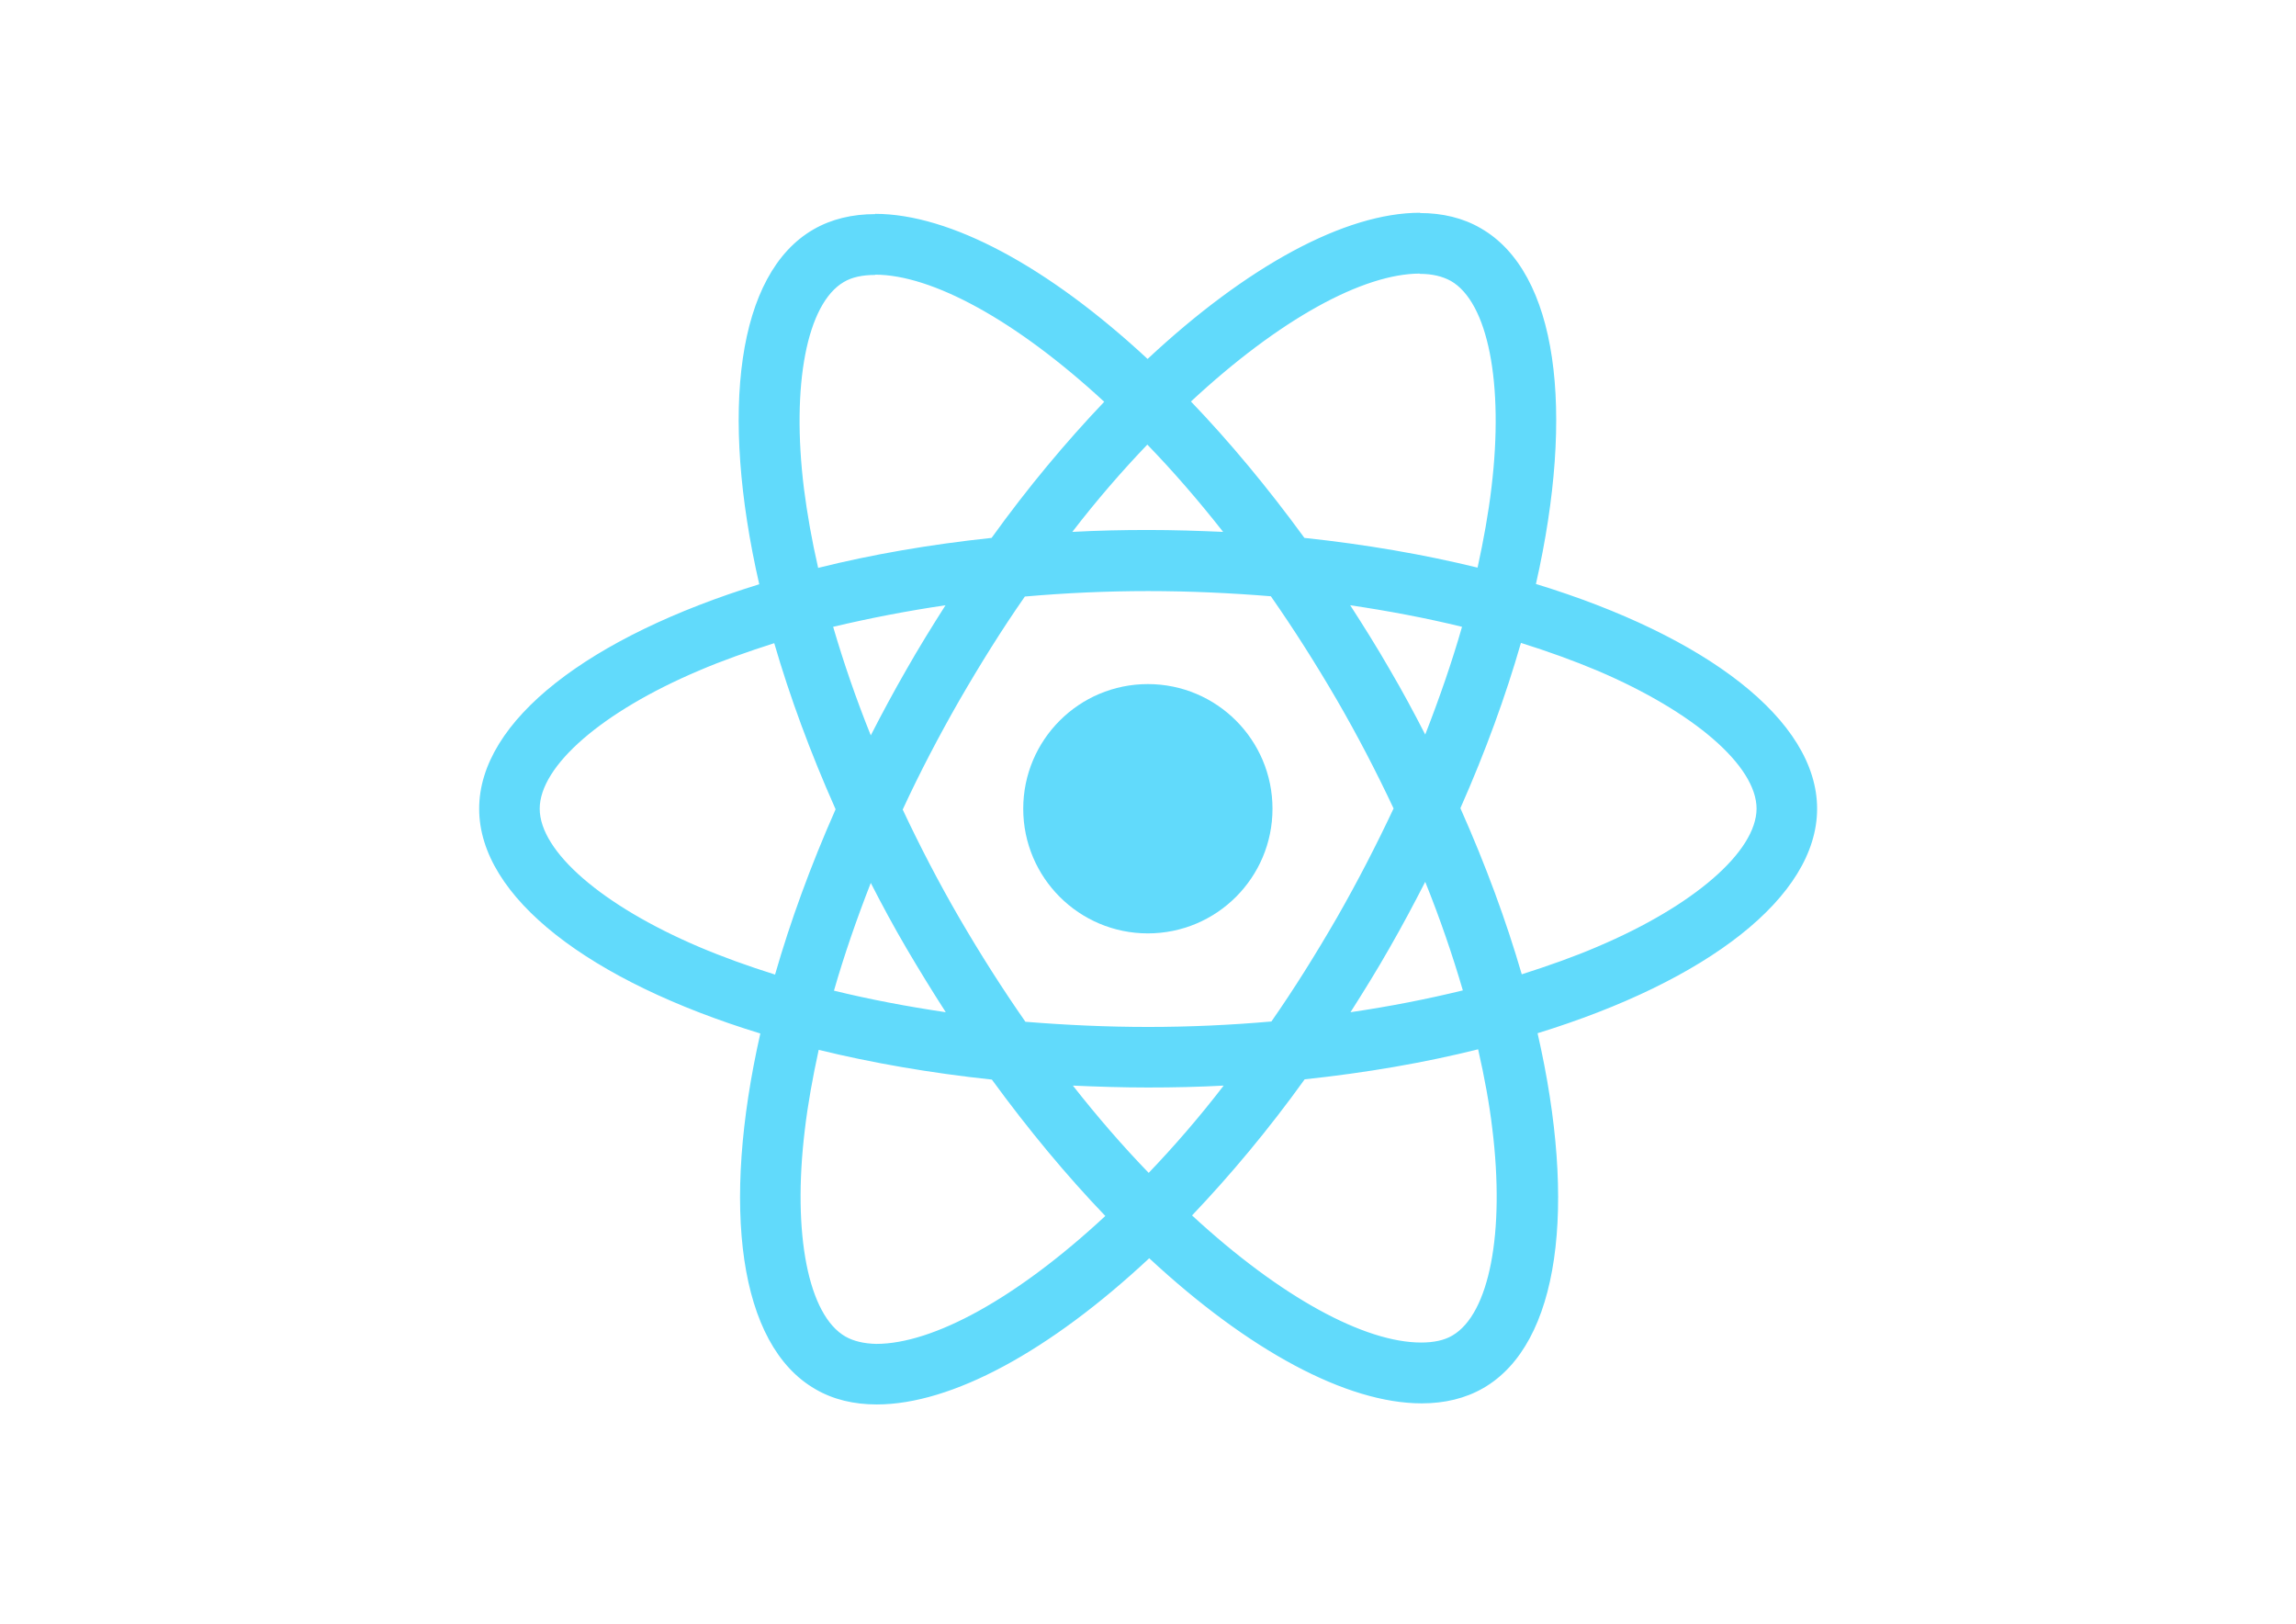
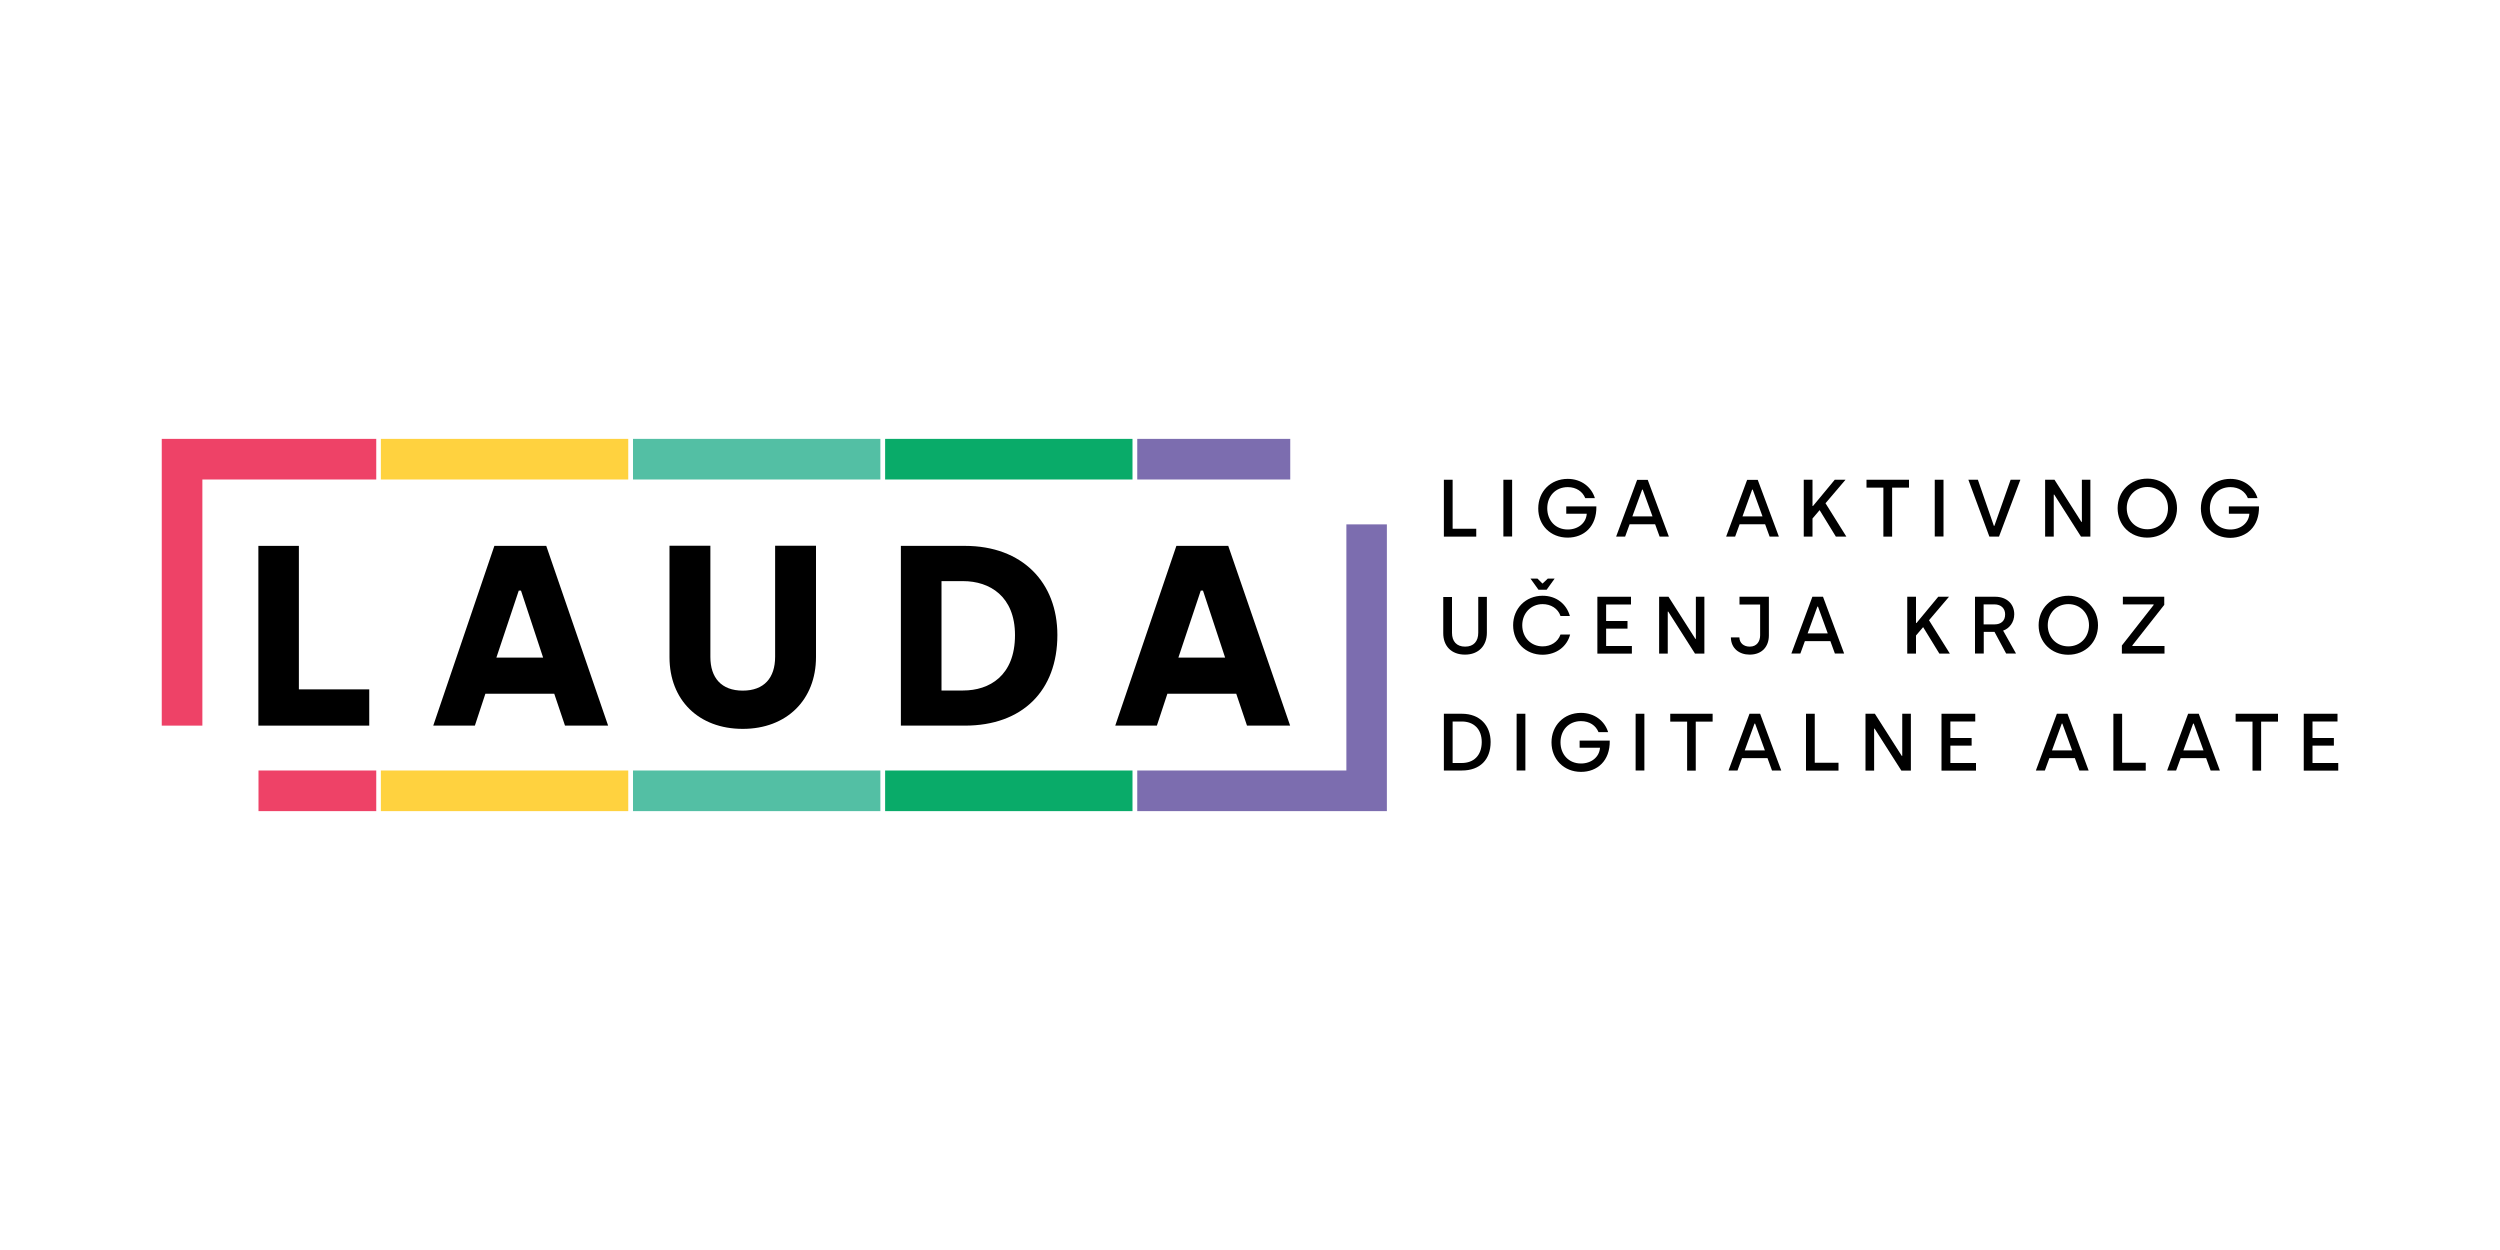
- <svg xmlns="http://www.w3.org/2000/svg" viewBox="0 0 841.9 595.3">
-   <g fill="#61DAFB">
-     <path d="M666.3 296.5c0-32.5-40.7-63.3-103.1-82.4 14.4-63.6 8-114.2-20.2-130.4-6.5-3.8-14.1-5.6-22.4-5.6v22.3c4.6 0 8.3.9 11.4 2.6 13.6 7.8 19.5 37.5 14.9 75.7-1.1 9.4-2.9 19.3-5.1 29.4-19.6-4.8-41-8.5-63.5-10.9-13.5-18.5-27.5-35.3-41.6-50 32.6-30.3 63.2-46.9 84-46.9V78c-27.5 0-63.5 19.6-99.9 53.6-36.4-33.8-72.4-53.2-99.9-53.2v22.3c20.7 0 51.4 16.5 84 46.6-14 14.7-28 31.4-41.3 49.9-22.6 2.4-44 6.1-63.6 11-2.3-10-4-19.7-5.2-29-4.7-38.2 1.1-67.9 14.6-75.8 3-1.8 6.9-2.6 11.5-2.6V78.5c-8.4 0-16 1.8-22.6 5.6-28.1 16.2-34.4 66.7-19.9 130.1-62.2 19.2-102.7 49.9-102.7 82.3 0 32.5 40.7 63.3 103.1 82.4-14.4 63.6-8 114.2 20.2 130.4 6.5 3.8 14.1 5.6 22.5 5.6 27.5 0 63.5-19.6 99.9-53.6 36.4 33.8 72.4 53.2 99.9 53.2 8.4 0 16-1.8 22.6-5.6 28.1-16.2 34.4-66.7 19.9-130.1 62-19.1 102.5-49.9 102.5-82.3zm-130.2-66.7c-3.7 12.9-8.3 26.2-13.5 39.5-4.1-8-8.4-16-13.1-24-4.6-8-9.5-15.8-14.4-23.4 14.2 2.1 27.9 4.7 41 7.9zm-45.8 106.5c-7.8 13.5-15.8 26.3-24.1 38.2-14.9 1.3-30 2-45.2 2-15.1 0-30.2-.7-45-1.9-8.3-11.9-16.4-24.6-24.2-38-7.6-13.1-14.5-26.4-20.8-39.8 6.2-13.4 13.2-26.8 20.7-39.9 7.8-13.5 15.8-26.3 24.1-38.2 14.9-1.3 30-2 45.2-2 15.1 0 30.2.7 45 1.9 8.3 11.9 16.4 24.6 24.2 38 7.6 13.1 14.5 26.4 20.8 39.8-6.3 13.4-13.2 26.8-20.7 39.9zm32.3-13c5.4 13.4 10 26.8 13.8 39.8-13.1 3.2-26.9 5.9-41.2 8 4.9-7.7 9.8-15.6 14.4-23.7 4.6-8 8.9-16.1 13-24.1zM421.2 430c-9.3-9.6-18.6-20.3-27.8-32 9 .4 18.2.7 27.5.7 9.4 0 18.7-.2 27.8-.7-9 11.7-18.3 22.4-27.5 32zm-74.4-58.9c-14.2-2.1-27.9-4.7-41-7.9 3.7-12.9 8.3-26.2 13.5-39.5 4.1 8 8.4 16 13.1 24 4.7 8 9.5 15.8 14.4 23.4zM420.7 163c9.3 9.6 18.6 20.3 27.8 32-9-.4-18.2-.7-27.5-.7-9.4 0-18.7.2-27.8.7 9-11.7 18.3-22.4 27.5-32zm-74 58.9c-4.9 7.7-9.8 15.6-14.4 23.7-4.6 8-8.9 16-13 24-5.4-13.4-10-26.8-13.8-39.8 13.1-3.1 26.9-5.8 41.2-7.9zm-90.5 125.2c-35.4-15.1-58.3-34.9-58.3-50.6 0-15.7 22.9-35.6 58.3-50.6 8.6-3.7 18-7 27.7-10.1 5.7 19.6 13.2 40 22.5 60.9-9.2 20.8-16.6 41.1-22.2 60.6-9.9-3.1-19.3-6.5-28-10.2zM310 490c-13.6-7.8-19.5-37.5-14.9-75.7 1.1-9.4 2.9-19.3 5.1-29.4 19.6 4.8 41 8.5 63.5 10.9 13.5 18.5 27.5 35.3 41.6 50-32.6 30.3-63.2 46.9-84 46.9-4.5-.1-8.3-1-11.3-2.7zm237.2-76.2c4.7 38.2-1.1 67.9-14.6 75.8-3 1.8-6.9 2.6-11.5 2.6-20.7 0-51.4-16.5-84-46.6 14-14.7 28-31.4 41.3-49.9 22.6-2.4 44-6.1 63.6-11 2.3 10.1 4.1 19.8 5.2 29.1zm38.5-66.7c-8.6 3.7-18 7-27.7 10.1-5.7-19.6-13.2-40-22.5-60.9 9.2-20.8 16.6-41.1 22.2-60.6 9.9 3.1 19.3 6.5 28.1 10.2 35.4 15.1 58.3 34.9 58.3 50.6-.1 15.7-23 35.6-58.4 50.6zM320.8 78.4z" />
-     <circle cx="420.9" cy="296.5" r="45.7" />
-     <path d="M520.5 78.1z" />
+ <svg xmlns="http://www.w3.org/2000/svg" version="1.1" id="LAUDA" x="0px" y="0px" viewBox="0 0 2000 1000" style="enable-background:new 0 0 2000 1000;" xml:space="preserve">
+   <style type="text/css">
+ 	.st0{fill:#7C6DAF;}
+ 	.st1{fill:#09AB69;}
+ 	.st2{fill:#53BFA4;}
+ 	.st3{fill:#EE4267;}
+ 	.st4{fill:#FFD23F;}
+ </style>
+   <g>
+     <polygon class="st0" points="1109.5,616.4 1109.5,419.5 1077.1,419.5 1077.1,616.4 909.8,616.4 909.8,648.9 1109.5,648.9    1109.5,647.1  " />
+     <rect x="909.8" y="351.1" class="st0" width="122.4" height="32.5" />
+   </g>
+   <g>
+     <rect x="708.1" y="616.4" class="st1" width="197.9" height="32.5" />
+     <rect x="708.1" y="351.1" class="st1" width="197.9" height="32.5" />
+   </g>
+   <g>
+     <rect x="506.4" y="616.4" class="st2" width="197.9" height="32.5" />
+     <rect x="506.4" y="351.1" class="st2" width="197.9" height="32.5" />
+   </g>
+   <g>
+     <rect x="206.8" y="616.4" class="st3" width="94.2" height="32.5" />
+     <polygon class="st3" points="129.4,352.9 129.4,383.6 129.4,580.5 161.9,580.5 161.9,383.6 301,383.6 301,351.1 129.4,351.1  " />
+   </g>
+   <g>
+     <rect x="304.7" y="616.4" class="st4" width="197.9" height="32.5" />
+     <rect x="304.7" y="351.1" class="st4" width="197.9" height="32.5" />
+   </g>
+   <g>
+     <polygon points="239.1,436.7 206.7,436.7 206.7,580.5 295.4,580.5 295.4,551.5 239.1,551.5  " />
+     <path d="M395.5,436.7l-48.9,143.8h33.3l8.4-25.5h55.1l8.6,25.5h34.5L437,436.7H395.5z M397.1,526.1l17.9-53.6h1.8l17.7,53.6H397.1z   " />
+     <path d="M620.1,525.4c0,16.9-8.8,27.1-25.9,27.1s-25.9-10.3-25.9-26.9v-89h-32.7v89.2c0,34.1,23.2,57.3,58.6,57.3   c35.1,0,58.6-23.2,58.6-57.5v-89h-32.7V525.4z" />
+     <path d="M771.9,436.7h-51.2v143.8h51.2c46,0,74-27.9,74-72.5C845.9,466.1,818,436.7,771.9,436.7z M770.5,552.4h-17.3v-87.5h17.3   c21.2,0,41.5,12.1,41.5,43.2C812,540.6,791.5,552.4,770.5,552.4z" />
+     <path d="M941.1,436.7l-48.9,143.8h33.3l8.4-25.5h55.1l8.6,25.5h34.5l-49.5-143.8H941.1z M942.7,526.1l17.9-53.6h1.8l17.7,53.6   H942.7z" />
+     <polygon points="1181,423 1162.1,423 1162.1,383.8 1155.1,383.8 1155.1,429.3 1181,429.3  " />
+     <rect x="1202.7" y="383.8" width="7" height="45.4" />
+     <path d="M1254.1,430.1c13,0,23.3-8.8,23-25H1253v5.9h16.4c-0.5,7.4-6.9,12.6-15.2,12.6c-9.8,0-16.4-7.2-16.4-17   c0-9.7,6.6-16.9,16.4-16.9c6.9,0,11.9,3.6,14,8.8h7.7c-2.7-8.8-10.8-15.4-21.7-15.4c-13.8,0-23.6,10.2-23.6,23.6   C1230.5,420.1,1240.4,430.1,1254.1,430.1z" />
+     <path d="M1335.1,429.3l-16.9-45.4h-8.5l-16.8,45.4h7.2l3.6-9.9h20.4l3.6,9.9H1335.1z M1305.9,413.1l7.8-21.4h0.5l7.8,21.4H1305.9z" />
+     <path d="M1391.7,419.4h20.4l3.6,9.9h7.4l-16.9-45.4h-8.5l-16.8,45.4h7.2L1391.7,419.4z M1401.7,391.7h0.5l7.8,21.4h-16   L1401.7,391.7z" />
+     <polygon points="1476.4,383.8 1467.8,383.8 1450.4,404.8 1450,404.8 1450,383.8 1443,383.8 1443,429.3 1450,429.3 1450,414.8    1455.7,408.1 1468.7,429.3 1477.1,429.3 1460.4,402.6  " />
+     <polygon points="1506.7,429.3 1513.7,429.3 1513.7,390.1 1527.2,390.1 1527.2,383.8 1493.2,383.8 1493.2,390.1 1506.7,390.1  " />
+     <rect x="1547.8" y="383.8" width="7" height="45.4" />
+     <polygon points="1595.5,420.7 1595.1,420.7 1582.3,383.8 1574.7,383.8 1591.5,429.3 1599.2,429.3 1616.3,383.8 1608.5,383.8  " />
+     <polygon points="1643,395.7 1643.4,395.7 1664.8,429.3 1672.3,429.3 1672.3,383.8 1665.5,383.8 1665.5,417.5 1665.1,417.5    1643.6,383.8 1636.1,383.8 1636.1,429.3 1643,429.3  " />
+     <path d="M1717.8,430.1c13.7,0,23.8-10.2,23.8-23.6c0-13.2-10-23.6-23.7-23.6c-13.6,0-23.8,10.2-23.8,23.6   C1694.1,420.1,1704.2,430.1,1717.8,430.1z M1717.9,389.6c9.5,0,16.5,7.3,16.5,16.9c0,9.7-6.9,16.9-16.5,16.9   c-9.5,0-16.5-7.2-16.5-16.9C1701.4,397,1708.3,389.6,1717.9,389.6z" />
+     <path d="M1807.2,405.1h-24.1v5.9h16.4c-0.5,7.4-6.9,12.6-15.2,12.6c-9.8,0-16.4-7.2-16.4-17c0-9.7,6.6-16.9,16.4-16.9   c6.9,0,11.9,3.6,14,8.8h7.7c-2.7-8.8-10.8-15.4-21.7-15.4c-13.8,0-23.6,10.2-23.6,23.6c0,13.5,9.9,23.6,23.6,23.6   C1797.2,430.1,1807.5,421.4,1807.2,405.1z" />
+     <path d="M1172,523.7c10.8,0,17.5-7.1,17.5-17.5v-28.7h-6.9v28.7c0,6.8-3.6,11.1-10.5,11.1c-6.9,0-10.5-4.3-10.5-11v-28.7h-7v28.8   C1154.5,516.7,1161,523.7,1172,523.7z" />
+     <polygon points="1237.3,471.8 1243.7,462.9 1238.2,462.9 1234.2,466.7 1233.8,466.7 1230,462.9 1224.4,462.9 1230.8,471.8  " />
+     <path d="M1256.1,507.6h-7.7c-2.1,6-7.7,9.5-14.3,9.5c-9.3,0-16.3-7.1-16.3-16.9c0-9.7,7-16.9,16.3-16.9c6.6,0,12.3,3.5,14.3,9.5   h7.5c-2.7-9.5-10.7-16.2-21.8-16.2c-13.6,0-23.6,10.2-23.6,23.6c0,13.5,9.9,23.6,23.6,23.6C1245.2,523.7,1253.6,517.2,1256.1,507.6   z" />
+     <polygon points="1284.9,502.9 1302,502.9 1302,496.8 1284.9,496.8 1284.9,483.6 1304.8,483.6 1304.8,477.4 1277.9,477.4    1277.9,522.9 1305.5,522.9 1305.5,516.8 1284.9,516.8  " />
+     <polygon points="1363.5,522.9 1363.5,477.4 1356.7,477.4 1356.7,511.1 1356.3,511.1 1334.8,477.4 1327.3,477.4 1327.3,522.9    1334.2,522.9 1334.2,489.3 1334.6,489.3 1356,522.9  " />
+     <path d="M1399.8,517.3c-4.9,0-8.2-2.9-8.3-7.4h-6.8c0.1,8.9,6.8,13.8,15,13.8c10.3,0,15.4-6.9,15.4-15.3v-31h-23.5v6.2h16.5v24.7   C1408.1,512.8,1405.7,517.3,1399.8,517.3z" />
+     <path d="M1449.9,477.4l-16.8,45.4h7.2l3.6-9.9h20.4l3.6,9.9h7.4l-16.9-45.4H1449.9z M1446.1,506.7l7.8-21.4h0.5l7.8,21.4H1446.1z" />
+     <polygon points="1543.2,496.2 1559.2,477.4 1550.6,477.4 1533.2,498.4 1532.8,498.4 1532.8,477.4 1525.8,477.4 1525.8,522.9    1532.8,522.9 1532.8,508.4 1538.5,501.7 1551.5,522.9 1559.9,522.9  " />
+     <path d="M1611.4,491.4c0-8.2-6-14-15.2-14h-16.2v45.4h7v-17.3h8.6l9.3,17.3h7.9l-10.3-18.3C1607.4,502.8,1611.4,497.9,1611.4,491.4   z M1595.8,499.5h-8.9v-16h8.6c5.6,0,8.6,3.5,8.6,7.9C1604.2,496.8,1600.6,499.5,1595.8,499.5z" />
+     <path d="M1654.7,476.6c-13.6,0-23.8,10.2-23.8,23.6c0,13.5,10.1,23.6,23.7,23.6c13.7,0,23.8-10.2,23.8-23.6   C1678.4,486.9,1668.4,476.6,1654.7,476.6z M1654.7,517.1c-9.5,0-16.5-7.2-16.5-16.9c0-9.6,6.9-16.9,16.5-16.9   c9.5,0,16.5,7.3,16.5,16.9C1671.1,509.9,1664.2,517.1,1654.7,517.1z" />
+     <polygon points="1705.9,516.3 1731.4,483.9 1731.4,477.4 1698.3,477.4 1698.3,483.5 1722.9,483.5 1722.9,484 1697.5,516.4    1697.5,522.9 1731.6,522.9 1731.6,516.8 1705.9,516.8  " />
+     <path d="M1169.5,571h-14.4v45.4h14.4c14.5,0,23-8.7,23-22.8C1192.5,580.5,1184,571,1169.5,571z M1169.4,610.4h-7.3v-33.2h7.3   c9.5,0,16,5.9,16,16.5C1185.3,604.7,1178.7,610.4,1169.4,610.4z" />
+     <rect x="1213.3" y="571" width="7" height="45.4" />
+     <path d="M1263.6,598.2h16.4c-0.5,7.4-6.9,12.6-15.2,12.6c-9.8,0-16.4-7.2-16.4-17c0-9.7,6.6-16.9,16.4-16.9c6.9,0,11.9,3.6,14,8.8   h7.7c-2.7-8.8-10.8-15.4-21.7-15.4c-13.8,0-23.6,10.2-23.6,23.6c0,13.5,9.9,23.6,23.6,23.6c13,0,23.3-8.8,23-25h-24.1V598.2z" />
+     <rect x="1308.5" y="571" width="7" height="45.4" />
+     <polygon points="1336.2,577.3 1349.7,577.3 1349.7,616.5 1356.6,616.5 1356.6,577.3 1370.1,577.3 1370.1,571 1336.2,571  " />
+     <path d="M1399.6,571l-16.8,45.4h7.2l3.6-9.9h20.4l3.6,9.9h7.4l-16.9-45.4H1399.6z M1395.8,600.3l7.8-21.4h0.5l7.8,21.4H1395.8z" />
+     <polygon points="1451.8,571 1444.8,571 1444.8,616.5 1470.8,616.5 1470.8,610.2 1451.8,610.2  " />
+     <polygon points="1521.8,604.7 1521.4,604.7 1499.9,571 1492.4,571 1492.4,616.5 1499.3,616.5 1499.3,582.9 1499.7,582.9    1521.1,616.5 1528.7,616.5 1528.7,571 1521.8,571  " />
+     <polygon points="1560.3,596.5 1577.3,596.5 1577.3,590.4 1560.3,590.4 1560.3,577.2 1580.2,577.2 1580.2,571 1553.2,571    1553.2,616.5 1580.8,616.5 1580.8,610.4 1560.3,610.4  " />
+     <path d="M1645.5,571l-16.8,45.4h7.2l3.6-9.9h20.4l3.6,9.9h7.4L1654,571H1645.5z M1641.6,600.3l7.8-21.4h0.5l7.8,21.4H1641.6z" />
+     <polygon points="1697.7,571 1690.7,571 1690.7,616.5 1716.6,616.5 1716.6,610.2 1697.7,610.2  " />
+     <path d="M1750.5,571l-16.8,45.4h7.2l3.6-9.9h20.4l3.6,9.9h7.4L1759,571H1750.5z M1746.7,600.3l7.8-21.4h0.5l7.8,21.4H1746.7z" />
+     <polygon points="1788.5,577.3 1802,577.3 1802,616.5 1808.9,616.5 1808.9,577.3 1822.4,577.3 1822.4,571 1788.5,571  " />
+     <polygon points="1850,610.4 1850,596.5 1867.1,596.5 1867.1,590.4 1850,590.4 1850,577.2 1870,577.2 1870,571 1843,571 1843,616.5    1870.6,616.5 1870.6,610.4  " />
  </g>
</svg>
